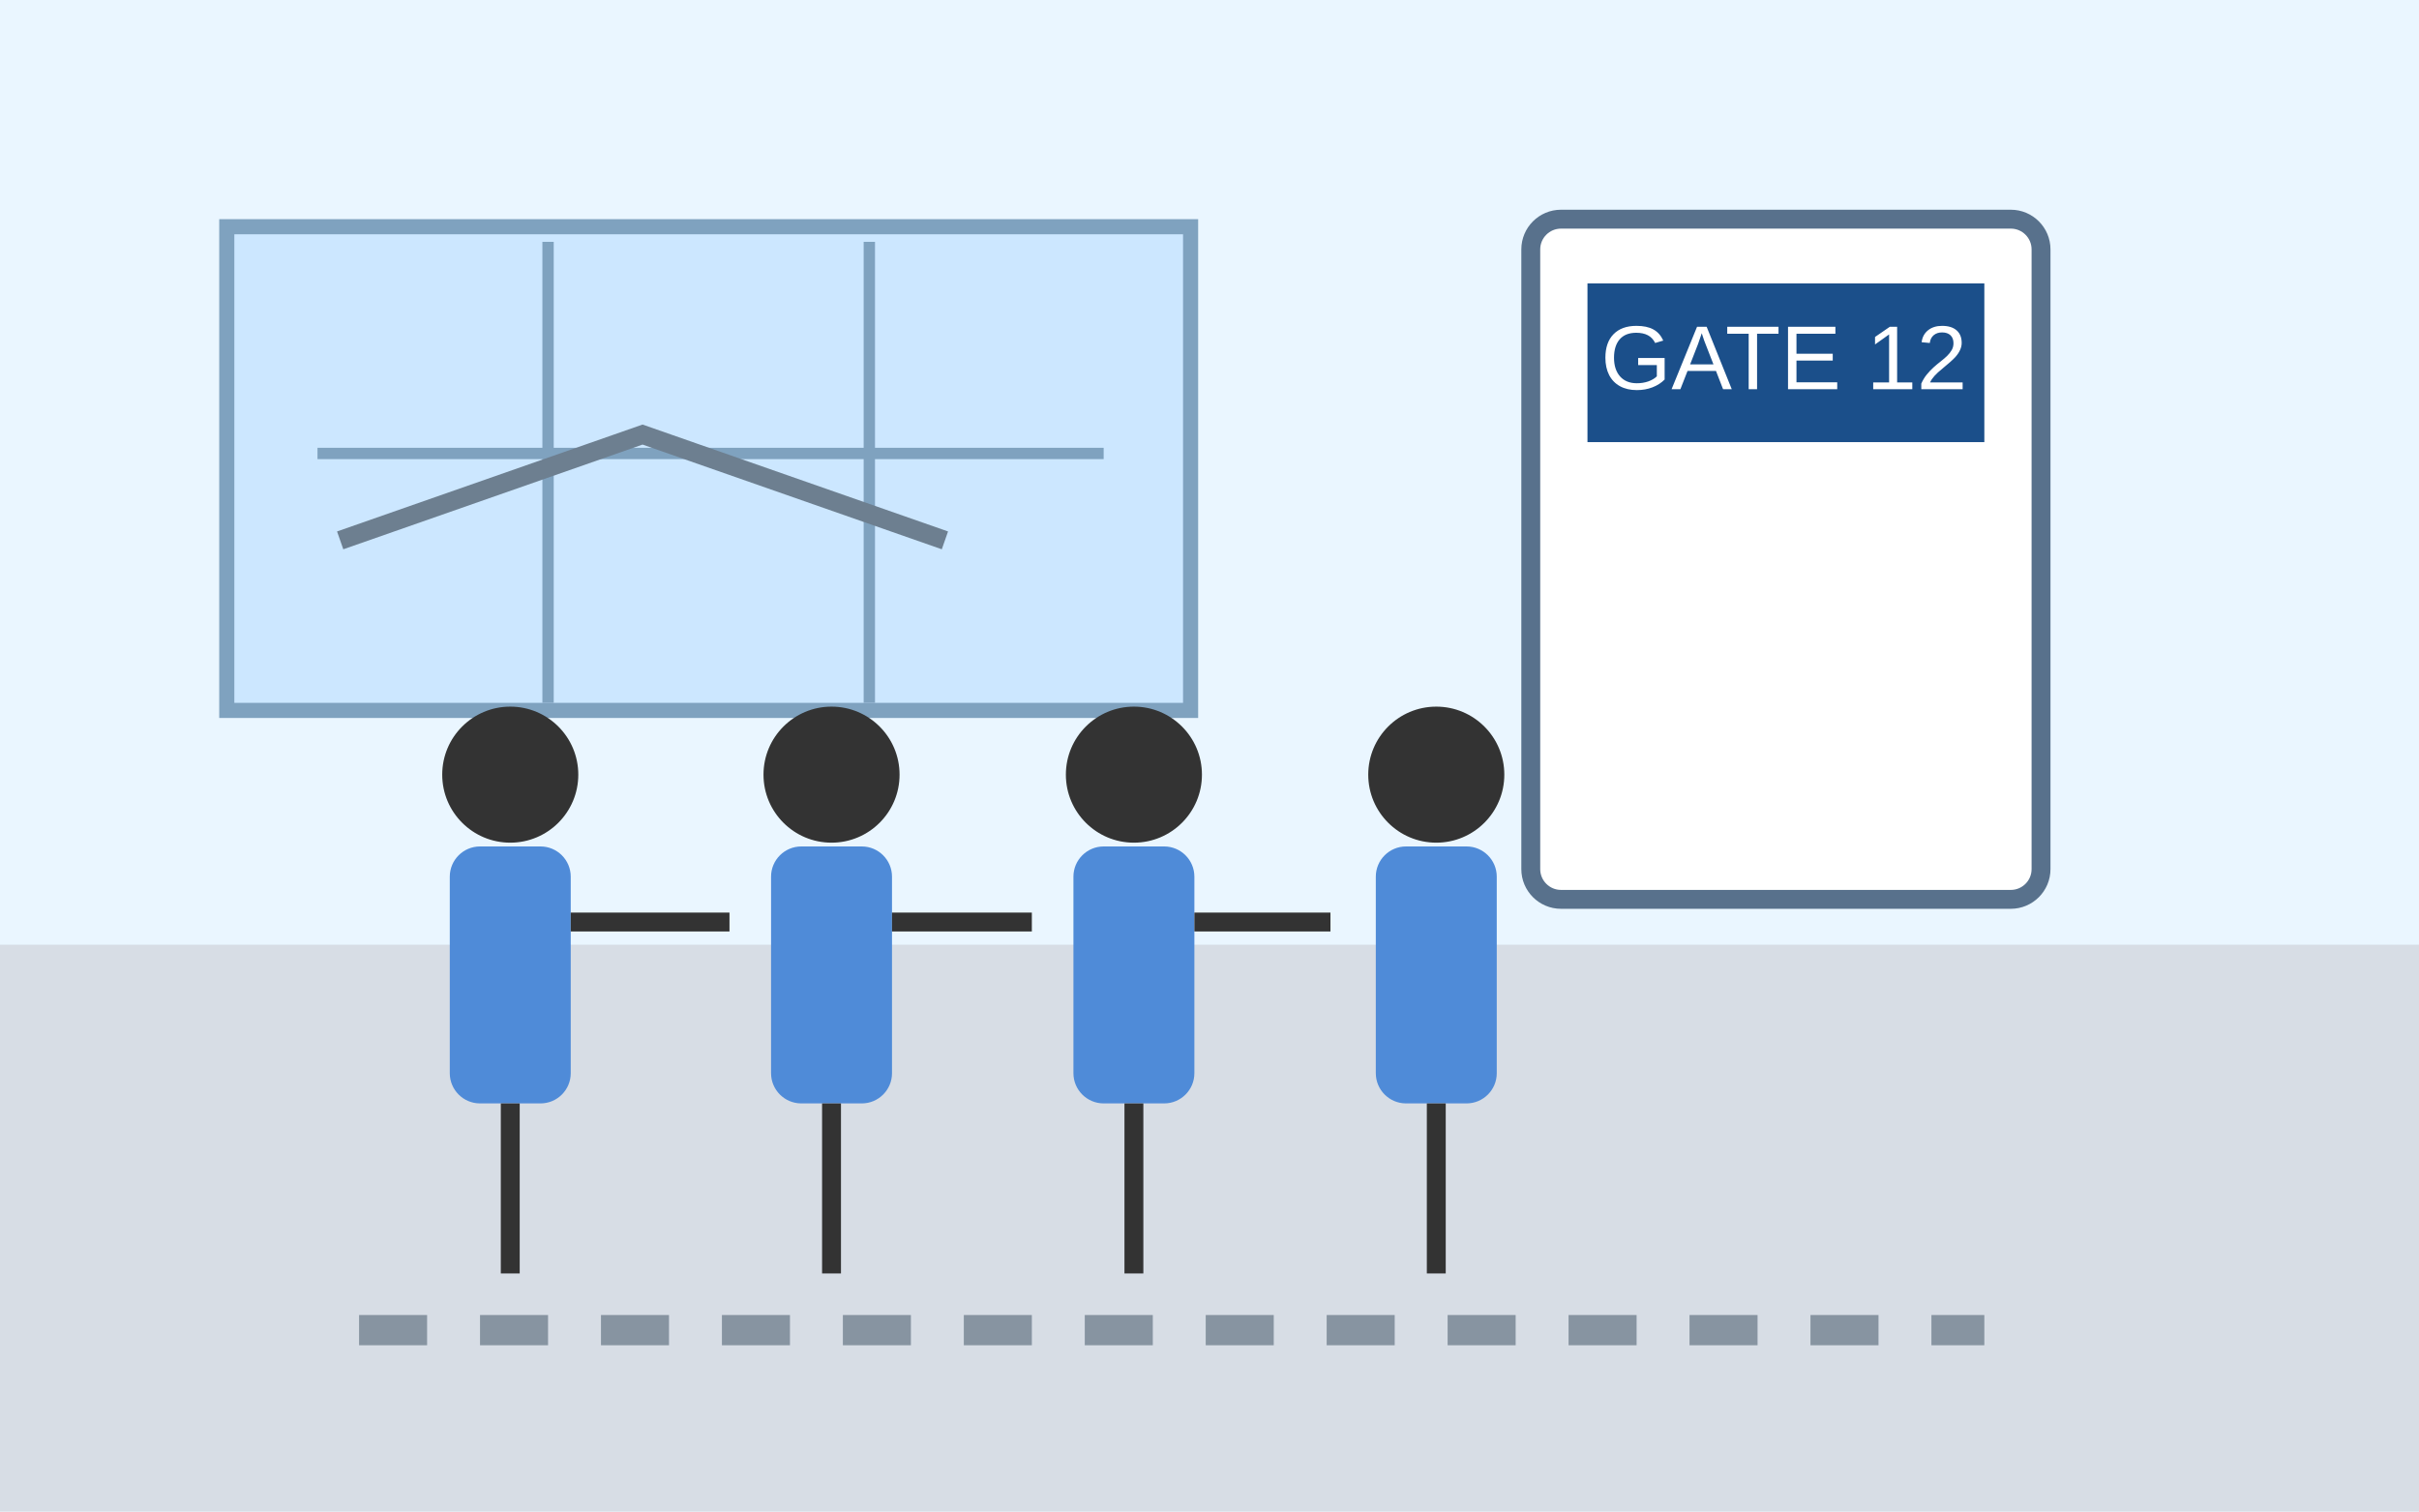
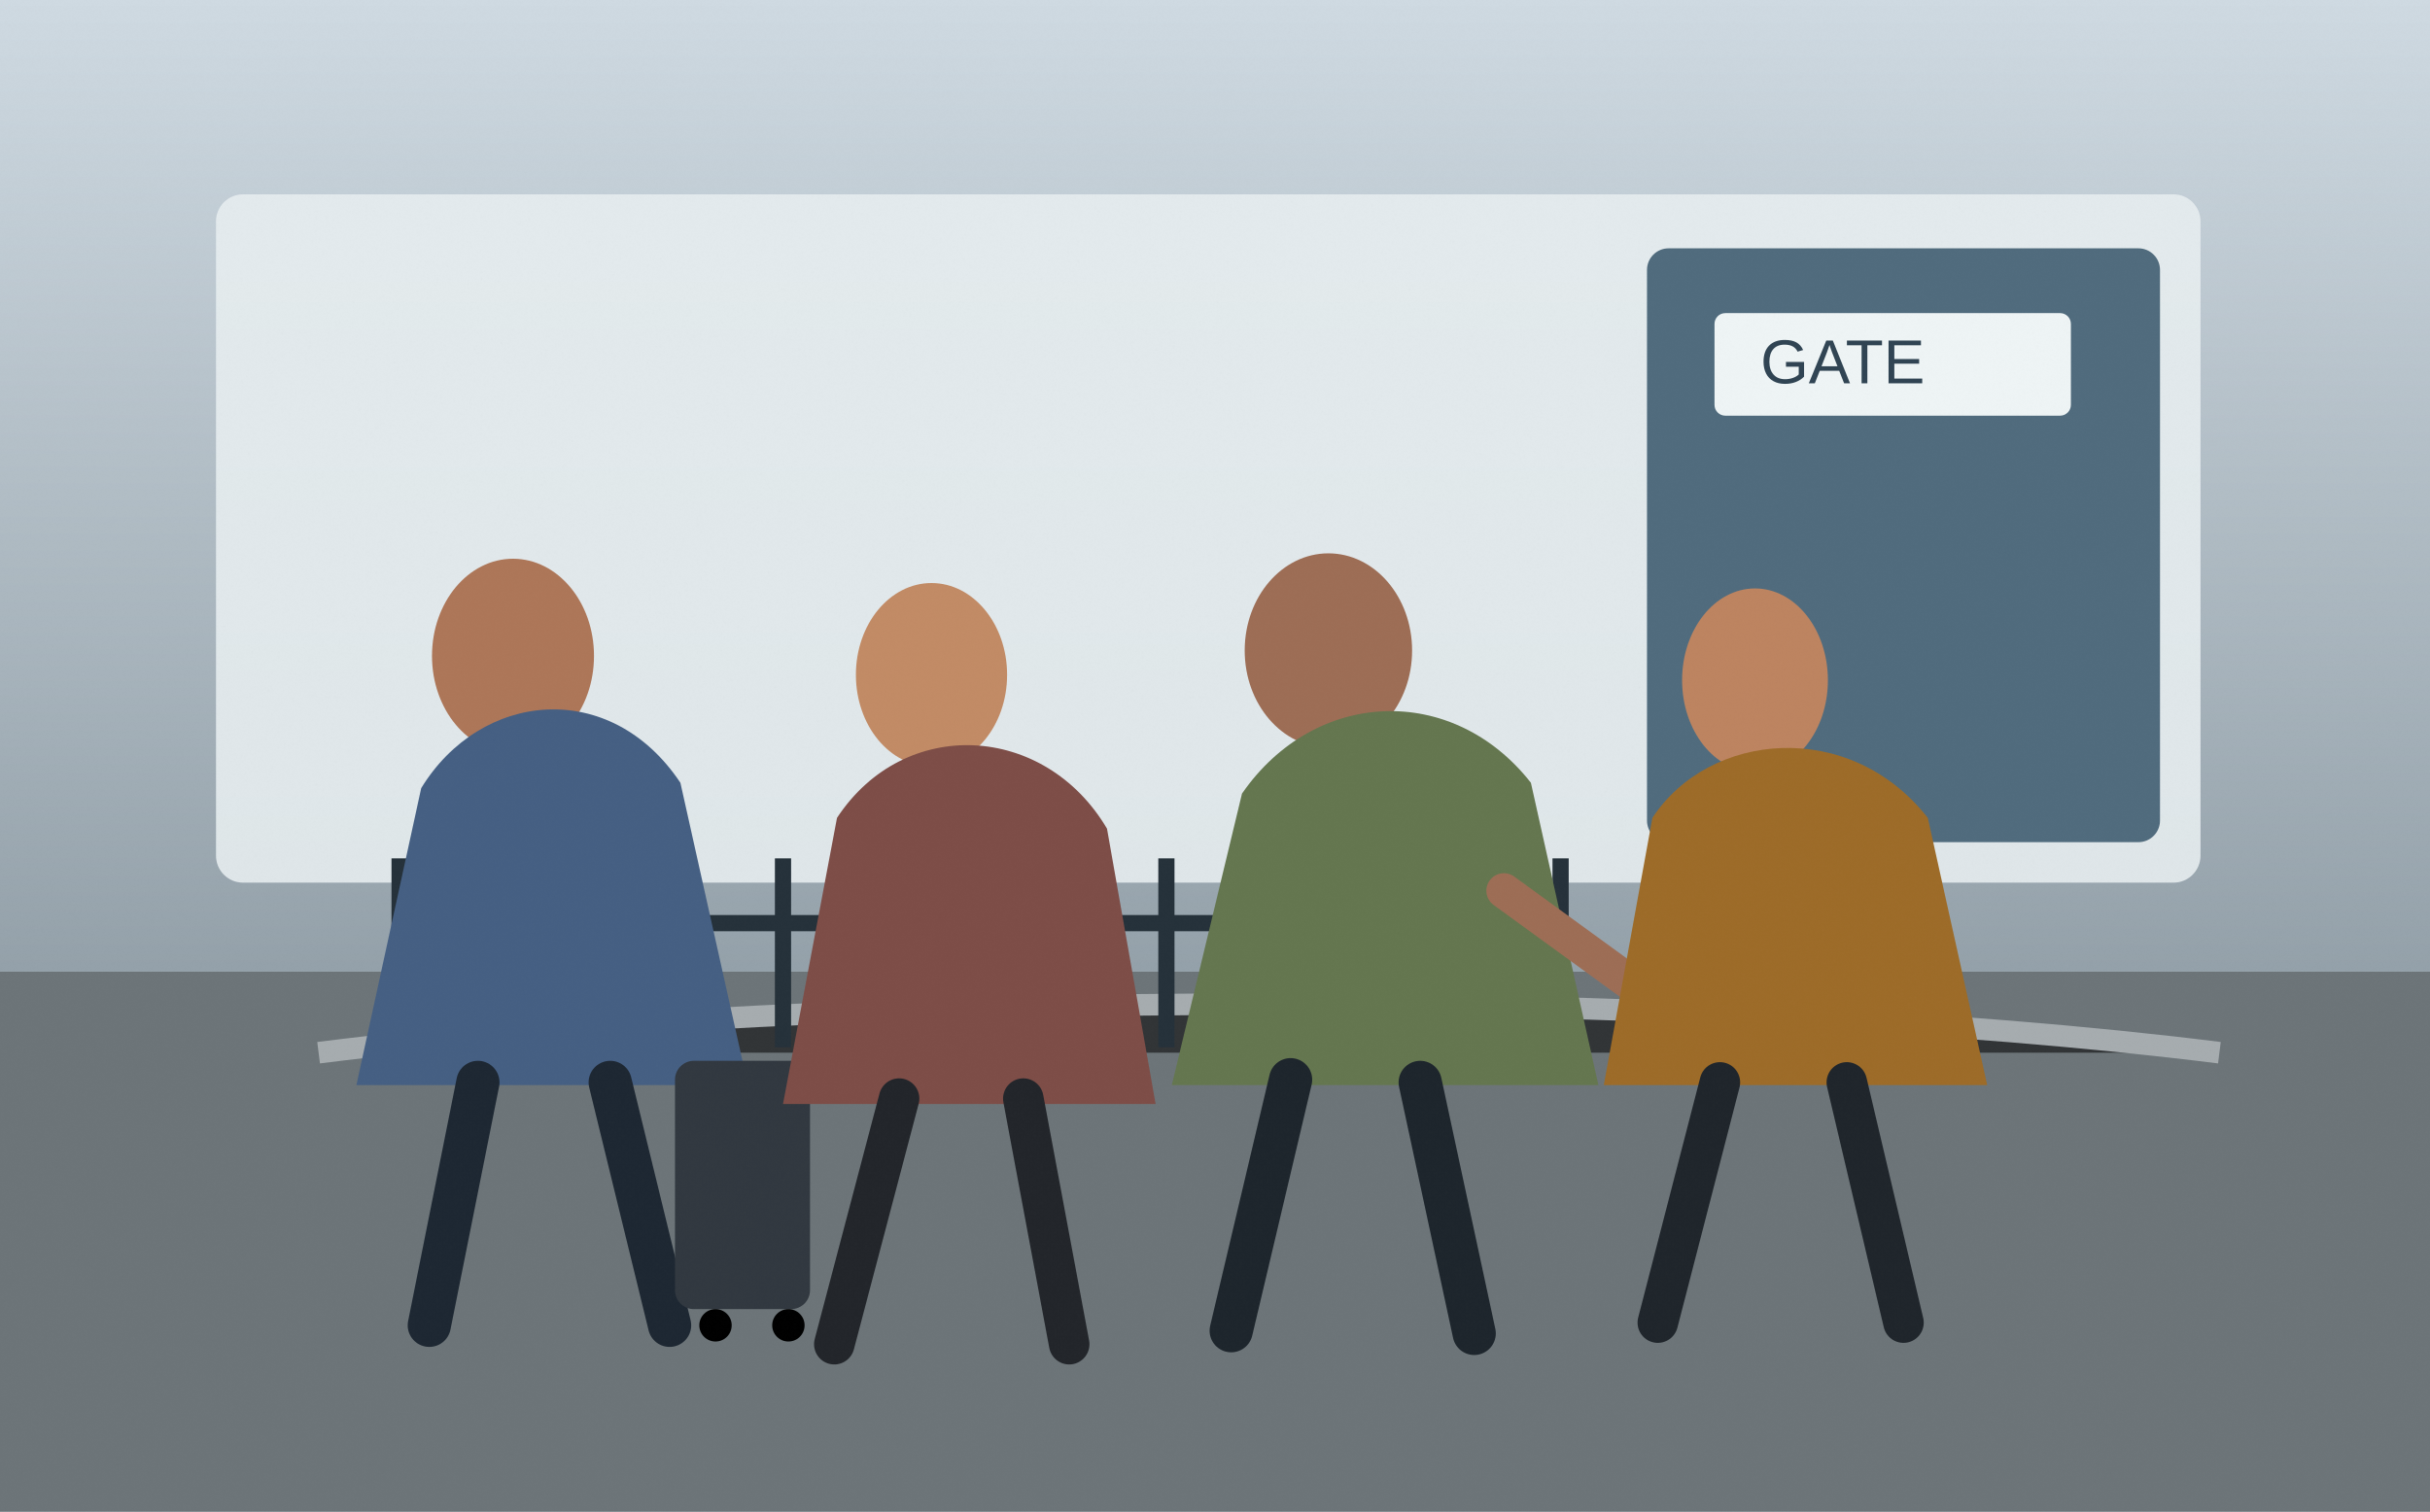
- <svg xmlns="http://www.w3.org/2000/svg" viewBox="0 0 640 400" role="img" aria-labelledby="title desc">
-   <rect width="640" height="400" fill="#eaf6ff" />
-   <rect x="0" y="250" width="640" height="150" fill="#d7dde5" />
-   <rect x="405" y="58" width="135" height="180" rx="8" fill="#fff" stroke="#58718c" stroke-width="5" />
-   <rect x="420" y="75" width="105" height="42" fill="#1b4f8a" />
-   <text x="472" y="103" font-family="Arial" font-size="24" fill="white" text-anchor="middle">GATE 12</text>
-   <rect x="60" y="60" width="255" height="128" fill="#cce7ff" stroke="#7fa2bf" stroke-width="4" />
-   <path d="M84 120 h208 M145 64 v122 M230 64 v122" stroke="#7fa2bf" stroke-width="3" />
-   <path d="M90 143 l80 -28 l80 28" fill="none" stroke="#6d7f90" stroke-width="5" />
-   <g fill="#333">
-     <circle cx="135" cy="205" r="18" />
-     <circle cx="220" cy="205" r="18" />
-     <circle cx="300" cy="205" r="18" />
-     <circle cx="380" cy="205" r="18" />
+ <svg xmlns="http://www.w3.org/2000/svg" viewBox="0 0 900 560" role="img" aria-labelledby="title desc">
+   <defs>
+     <linearGradient id="g" x1="0" y1="0" x2="0" y2="1">
+       <stop stop-color="#cfdae2" />
+       <stop offset="1" stop-color="#73818a" />
+     </linearGradient>
+     <filter id="grain">
+       <feTurbulence baseFrequency=".8" numOctaves="2" />
+       <feColorMatrix type="saturate" values="0" />
+       <feComponentTransfer>
+         <feFuncA type="table" tableValues="0 .06" />
+       </feComponentTransfer>
+       <feBlend in="SourceGraphic" mode="multiply" />
+     </filter>
+   </defs>
+   <rect width="900" height="560" fill="url(#g)" />
+   <rect y="360" width="900" height="200" fill="#6c7478" />
+   <rect x="80" y="72" width="735" height="255" rx="10" fill="#e7edf0" opacity=".9" />
+   <rect x="610" y="92" width="190" height="220" rx="8" fill="#506b7d" />
+   <rect x="635" y="116" width="132" height="38" rx="4" fill="#eef4f5" />
+   <text x="652" y="142" font-family="Arial" font-size="23" fill="#304453">GATE</text>
+   <path d="M118 390c190-24 512-24 704 0" stroke="#d5dadd" stroke-width="8" opacity=".55" />
+   <g fill="none" stroke="#25313a" stroke-width="6">
+     <path d="M148 342h430" />
+     <path d="M148 318v70M290 318v70M432 318v70M578 318v70" />
  </g>
-   <g fill="#4f8bd8">
-     <rect x="119" y="224" width="32" height="68" rx="8" />
-     <rect x="204" y="224" width="32" height="68" rx="8" />
-     <rect x="284" y="224" width="32" height="68" rx="8" />
-     <rect x="364" y="224" width="32" height="68" rx="8" />
+   <g>
+     <ellipse cx="190" cy="243" rx="30" ry="36" fill="#ad7658" />
+     <path d="M156 292c22-36 70-41 96-2l25 112H132z" fill="#455f83" />
+     <path d="M177 401l-18 90M226 401l22 90" stroke="#1d2732" stroke-width="16" stroke-linecap="round" />
+     <rect x="250" y="393" width="50" height="92" rx="7" fill="#313840" />
+     <circle cx="265" cy="491" r="6" />
+     <circle cx="292" cy="491" r="6" />
  </g>
-   <g stroke="#333" stroke-width="5">
-     <path d="M151 244 h42" />
-     <path d="M236 244 h37" />
-     <path d="M316 244 h36" />
-     <path d="M135 292 v45 M220 292 v45 M300 292 v45 M380 292 v45" />
+   <g>
+     <ellipse cx="345" cy="250" rx="28" ry="34" fill="#c28b65" />
+     <path d="M310 303c25-38 77-35 100 4l18 102H290z" fill="#7d4d47" />
+     <path d="M333 407l-24 91M379 407l17 91" stroke="#22252a" stroke-width="15" stroke-linecap="round" />
  </g>
-   <path d="M95 352 h430" stroke="#8794a1" stroke-width="8" stroke-dasharray="18 14" />
+   <g>
+     <ellipse cx="492" cy="241" rx="31" ry="36" fill="#9d6d55" />
+     <path d="M460 294c27-39 78-41 107-4l25 112H434z" fill="#64764f" />
+     <path d="M478 400l-22 93M526 401l20 93" stroke="#1d252c" stroke-width="16" stroke-linecap="round" />
+     <path d="M557 330l55 40" stroke="#9d6d55" stroke-width="13" stroke-linecap="round" />
+   </g>
+   <g>
+     <ellipse cx="650" cy="252" rx="27" ry="34" fill="#bd8460" />
+     <path d="M612 303c21-32 73-37 102 0l22 99H594z" fill="#9d6b28" />
+     <path d="M637 401l-23 89M684 401l21 89" stroke="#1f252b" stroke-width="15" stroke-linecap="round" />
+   </g>
+   <rect width="900" height="560" fill="transparent" filter="url(#grain)" opacity=".35" />
</svg>
